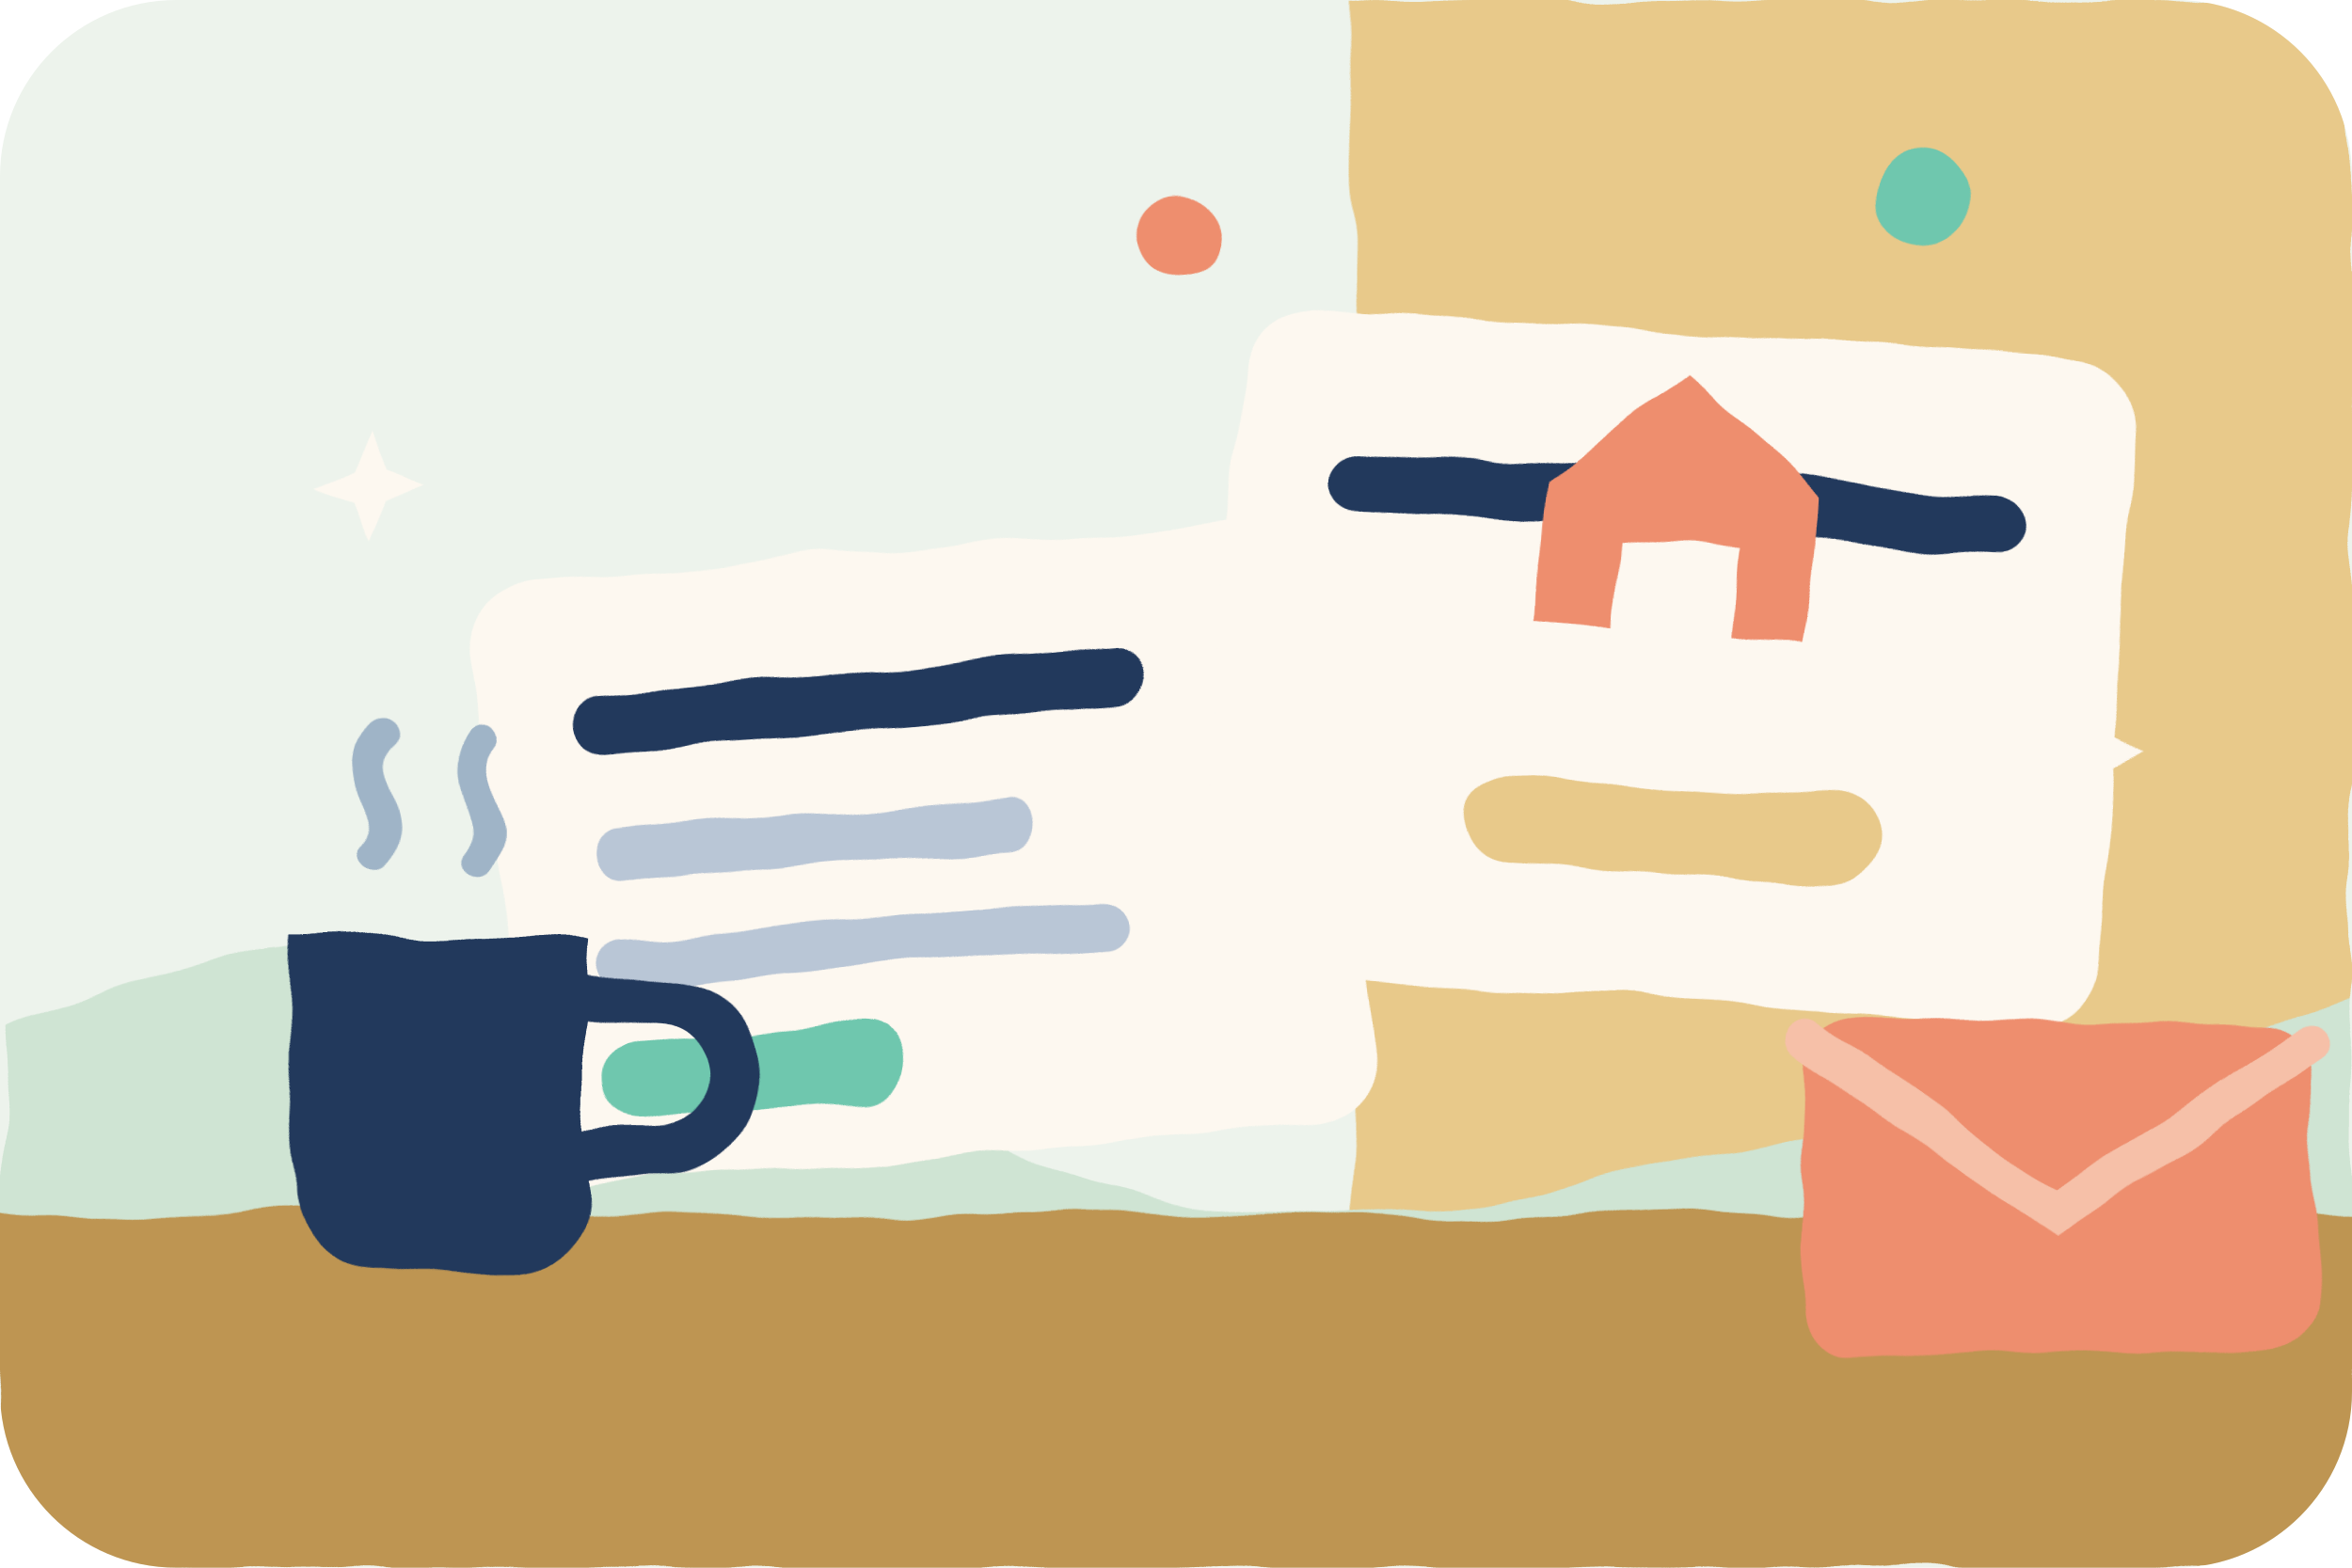
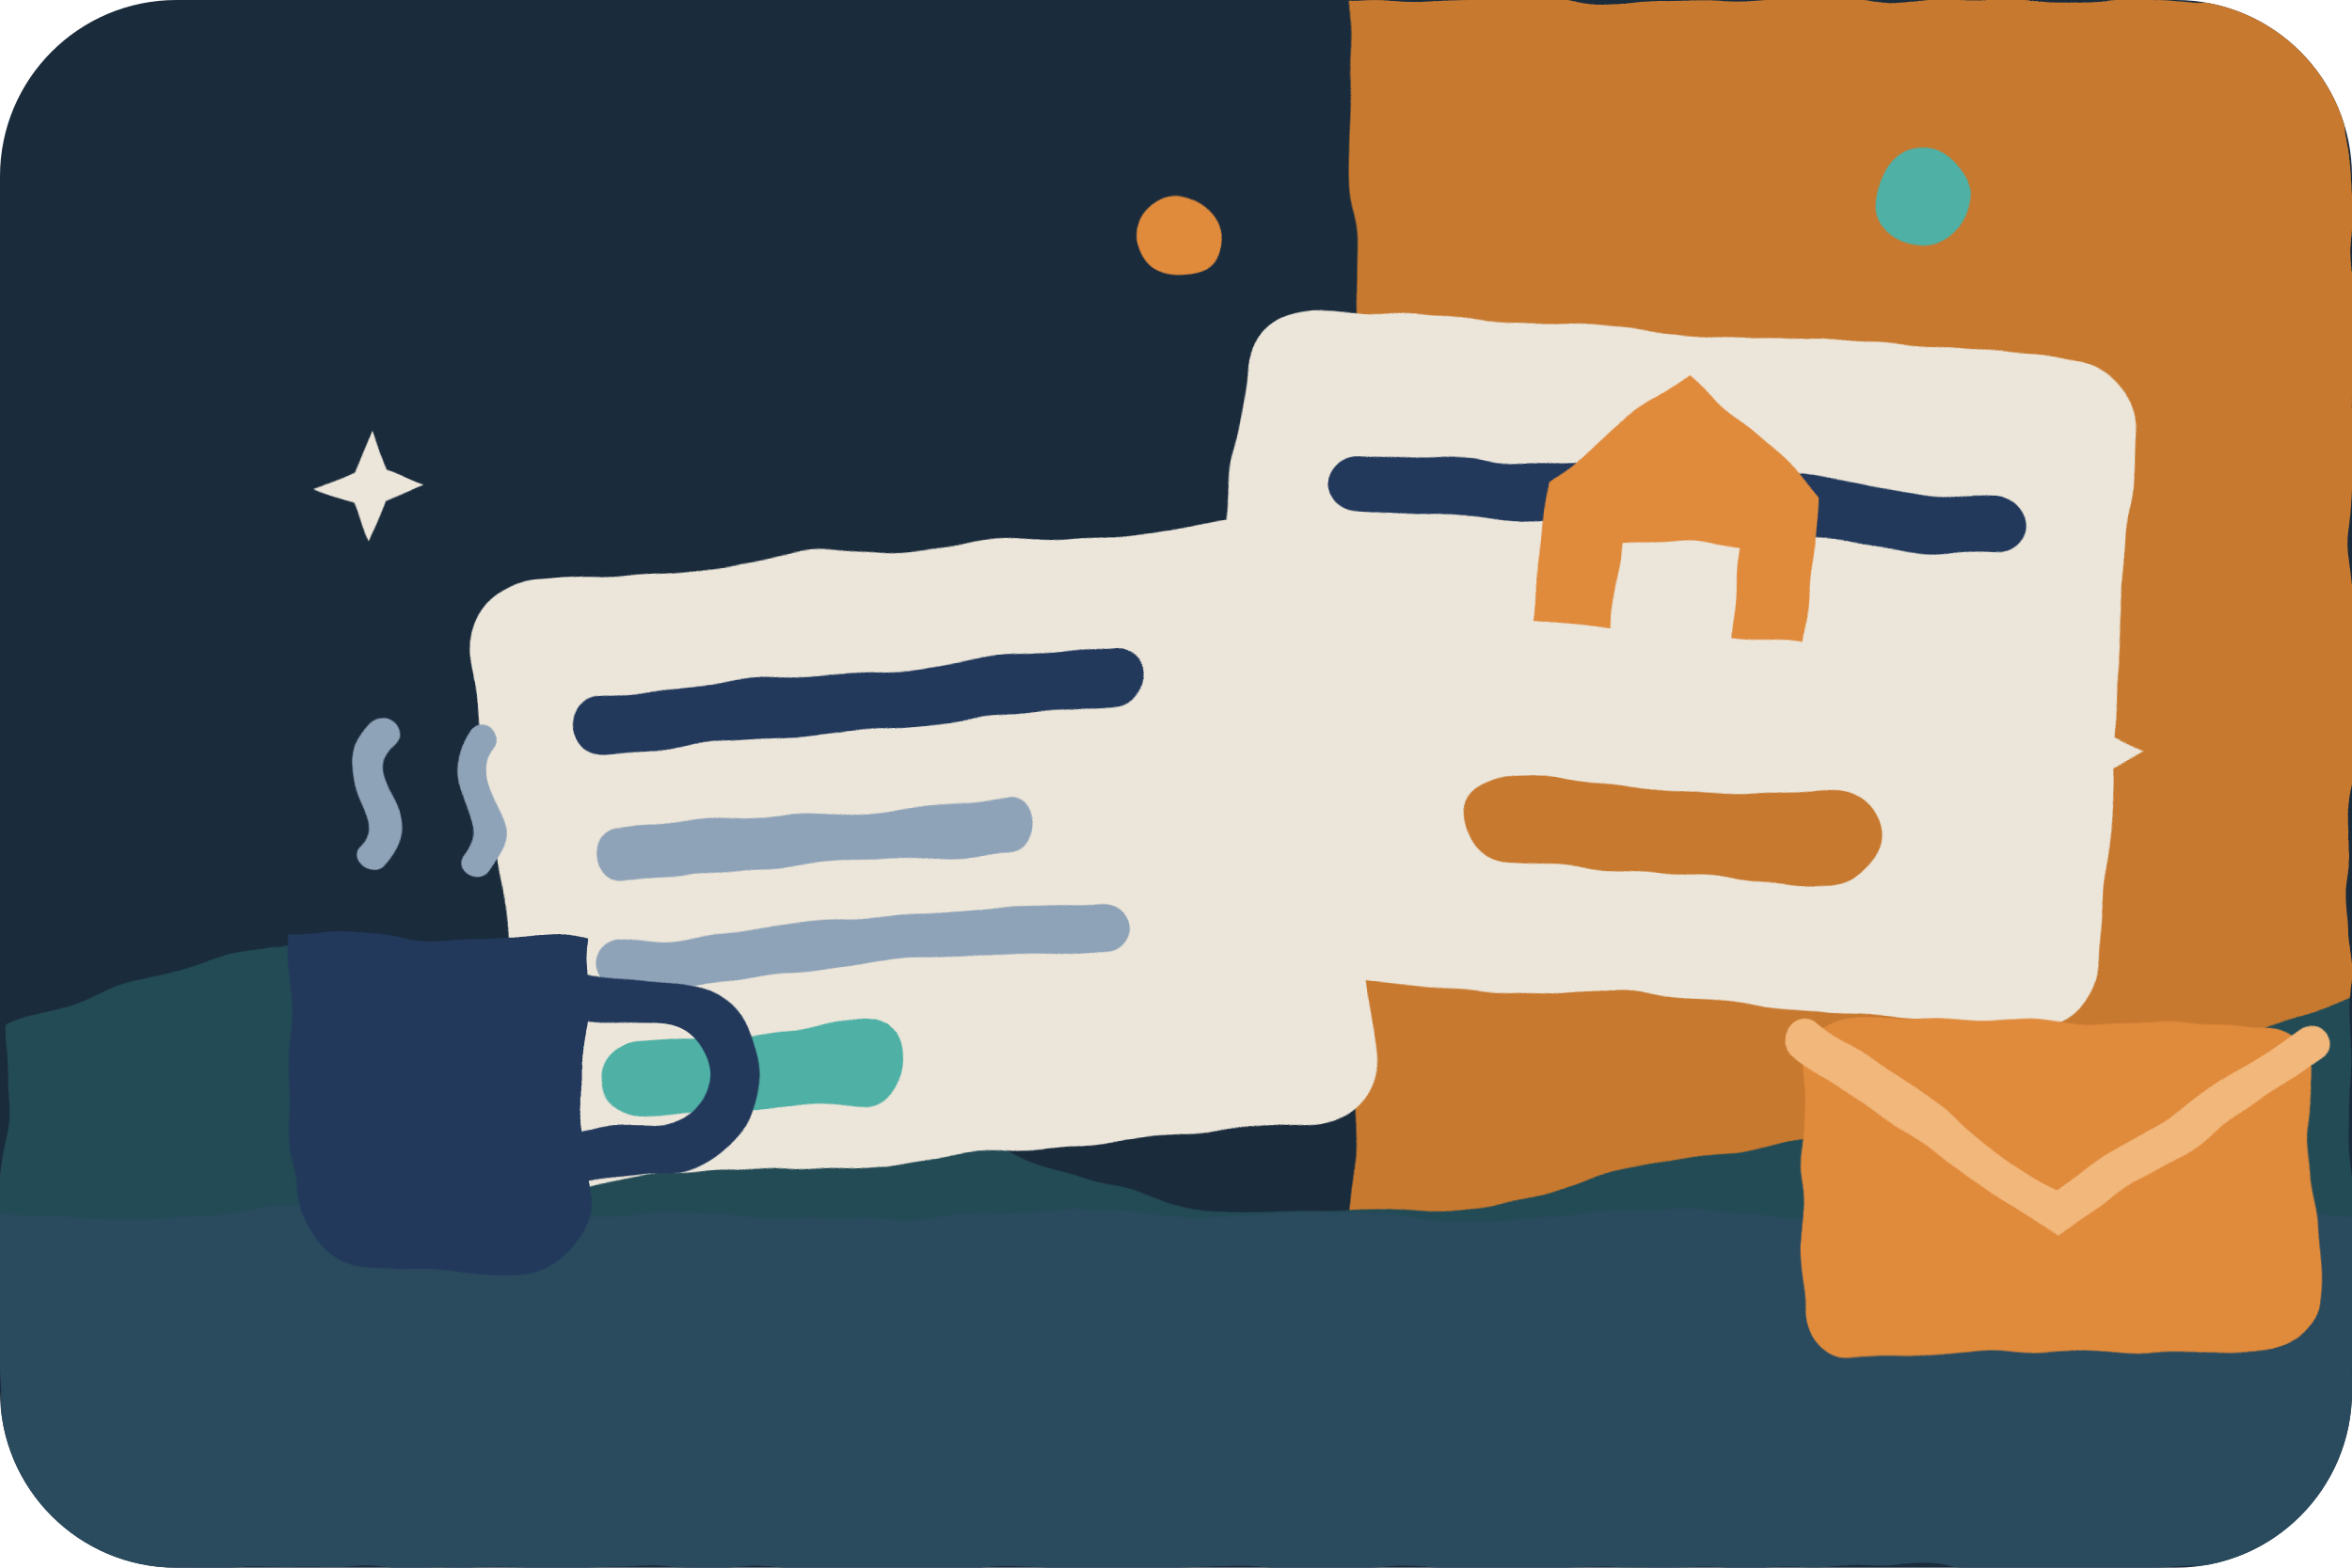
<svg xmlns="http://www.w3.org/2000/svg" viewBox="0 0 240 160" width="240" height="160" role="img" aria-hidden="true" focusable="false">
  <defs>
    <filter id="oppRough" x="-12%" y="-12%" width="124%" height="124%">
      <feTurbulence type="fractalNoise" baseFrequency="0.05" numOctaves="3" seed="11" result="noise" />
      <feDisplacementMap in="SourceGraphic" in2="noise" scale="3.2" xChannelSelector="R" yChannelSelector="G" />
    </filter>
    <clipPath id="oppClip">
      <rect x="0" y="0" width="240" height="160" rx="18" />
    </clipPath>
  </defs>
  <g clip-path="url(#oppClip)">
-     <rect width="240" height="160" fill="#EDF3EC" />
+     <rect width="240" height="160" fill="#1A2B3C" />
    <g filter="url(#oppRough)">
-       <path d="M138 -6H246V166H138Z" fill="#E8C98A" />
-       <path d="M-6 108c36-20 72-10 106 8 28 15 58 8 146-16v72H-6Z" fill="#CFE4D3" />
-       <rect x="-6" y="124" width="252" height="42" fill="#BE9552" />
+       <path d="M138 -6H246V166H138Z" fill="#C7792F" />
+       <path d="M-6 108c36-20 72-10 106 8 28 15 58 8 146-16v72H-6Z" fill="#234B55" />
+       <rect x="-6" y="124" width="252" height="42" fill="#2A4A5E" />
      <g transform="rotate(-5 94 86)">
-         <rect x="50" y="56" width="88" height="62" rx="7" fill="#FDF8F0" />
+         <rect x="50" y="56" width="88" height="62" rx="7" fill="#ECE6DA" />
        <rect x="60" y="68" width="58" height="6" rx="3" fill="#22395C" />
-         <rect x="60" y="82" width="46" height="5" rx="2.5" fill="#B9C6D6" />
-         <rect x="60" y="93" width="54" height="5" rx="2.5" fill="#B9C6D6" />
-         <rect x="60" y="104" width="30" height="8" rx="4" fill="#6FC7AE" />
+         <rect x="60" y="82" width="46" height="5" rx="2.5" fill="#8FA3B8" />
+         <rect x="60" y="93" width="54" height="5" rx="2.5" fill="#8FA3B8" />
+         <rect x="60" y="104" width="30" height="8" rx="4" fill="#4FB0A5" />
      </g>
      <g transform="rotate(4 168 72)">
-         <rect x="124" y="34" width="92" height="68" rx="7" fill="#FDF8F0" />
+         <rect x="124" y="34" width="92" height="68" rx="7" fill="#ECE6DA" />
        <rect x="134" y="48" width="30" height="6" rx="3" fill="#22395C" />
        <rect x="176" y="48" width="30" height="6" rx="3" fill="#22395C" />
-         <path d="M170 38l14 12v14h-28V50Z" fill="#EE8E6E" />
-         <rect x="164" y="56" width="12" height="10" fill="#FDF8F0" />
-         <rect x="150" y="80" width="42" height="9" rx="4.5" fill="#E8C98A" />
+         <path d="M170 38l14 12v14h-28V50Z" fill="#E08A3C" />
+         <rect x="164" y="56" width="12" height="10" fill="#ECE6DA" />
+         <rect x="150" y="80" width="42" height="9" rx="4.5" fill="#C7792F" />
      </g>
      <g>
        <path d="M30 96h30v26a8 8 0 0 1-8 8H38a8 8 0 0 1-8-8Z" fill="#22395C" />
        <path d="M60 102h7a8 8 0 0 1 0 16h-7" fill="none" stroke="#22395C" stroke-width="5" />
-         <path d="M38 88c4-5-3-8 1-13M48 88c4-5-3-8 1-13" fill="none" stroke="#9FB4C7" stroke-width="3" stroke-linecap="round" />
+         <path d="M38 88c4-5-3-8 1-13M48 88c4-5-3-8 1-13" fill="none" stroke="#8FA3B8" stroke-width="3" stroke-linecap="round" />
      </g>
      <g>
-         <rect x="184" y="104" width="52" height="34" rx="5" fill="#EE8E6E" />
-         <path d="M184 106l26 18 26-18" fill="none" stroke="#F6C0A8" stroke-width="4" stroke-linecap="round" />
+         <rect x="184" y="104" width="52" height="34" rx="5" fill="#E08A3C" />
+         <path d="M184 106l26 18 26-18" fill="none" stroke="#F2B77A" stroke-width="4" stroke-linecap="round" />
      </g>
-       <circle cx="120" cy="24" r="4" fill="#EE8E6E" />
-       <circle cx="196" cy="20" r="5" fill="#6FC7AE" />
-       <path d="M212 70l2 5 5 2-5 2-2 5-2-5-5-2 5-2Z" fill="#FDF8F0" />
-       <path d="M38 44l1.6 4 4 1.6-4 1.6-1.6 4-1.6-4-4-1.6 4-1.6Z" fill="#FDF8F0" />
+       <circle cx="120" cy="24" r="4" fill="#E08A3C" />
+       <circle cx="196" cy="20" r="5" fill="#4FB0A5" />
+       <path d="M212 70l2 5 5 2-5 2-2 5-2-5-5-2 5-2Z" fill="#ECE6DA" />
+       <path d="M38 44l1.6 4 4 1.6-4 1.6-1.6 4-1.6-4-4-1.6 4-1.6Z" fill="#ECE6DA" />
    </g>
  </g>
</svg>
